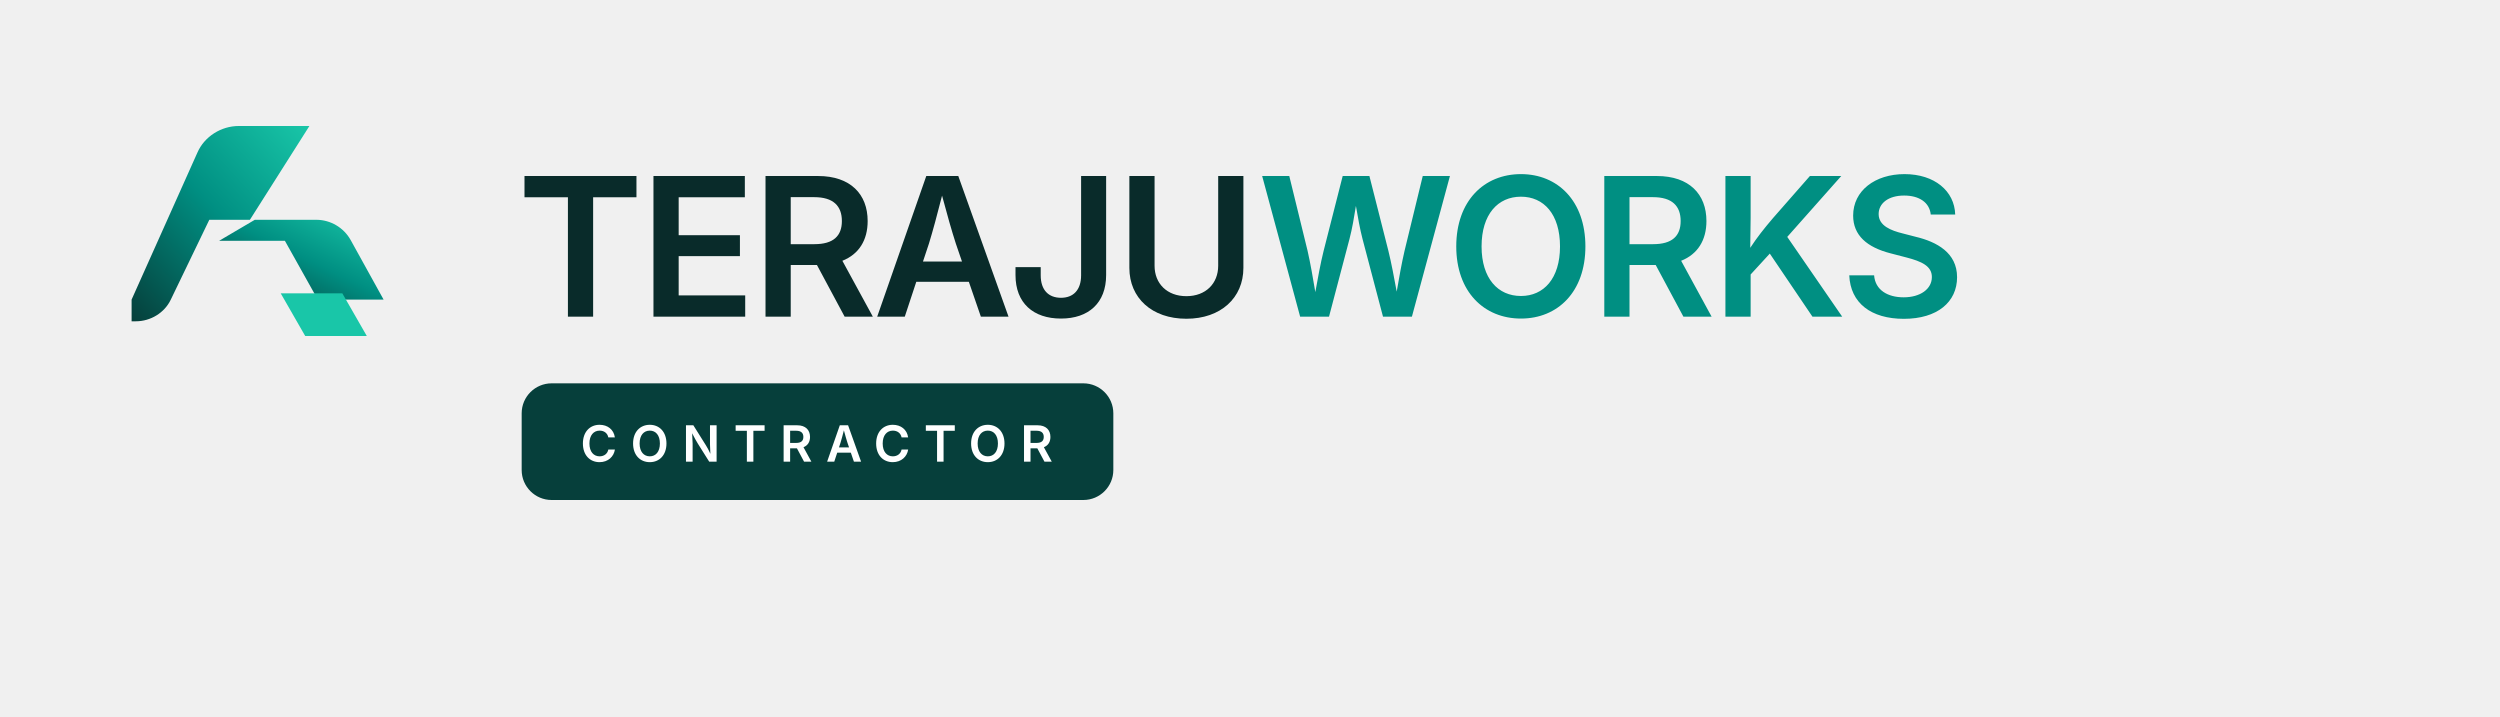
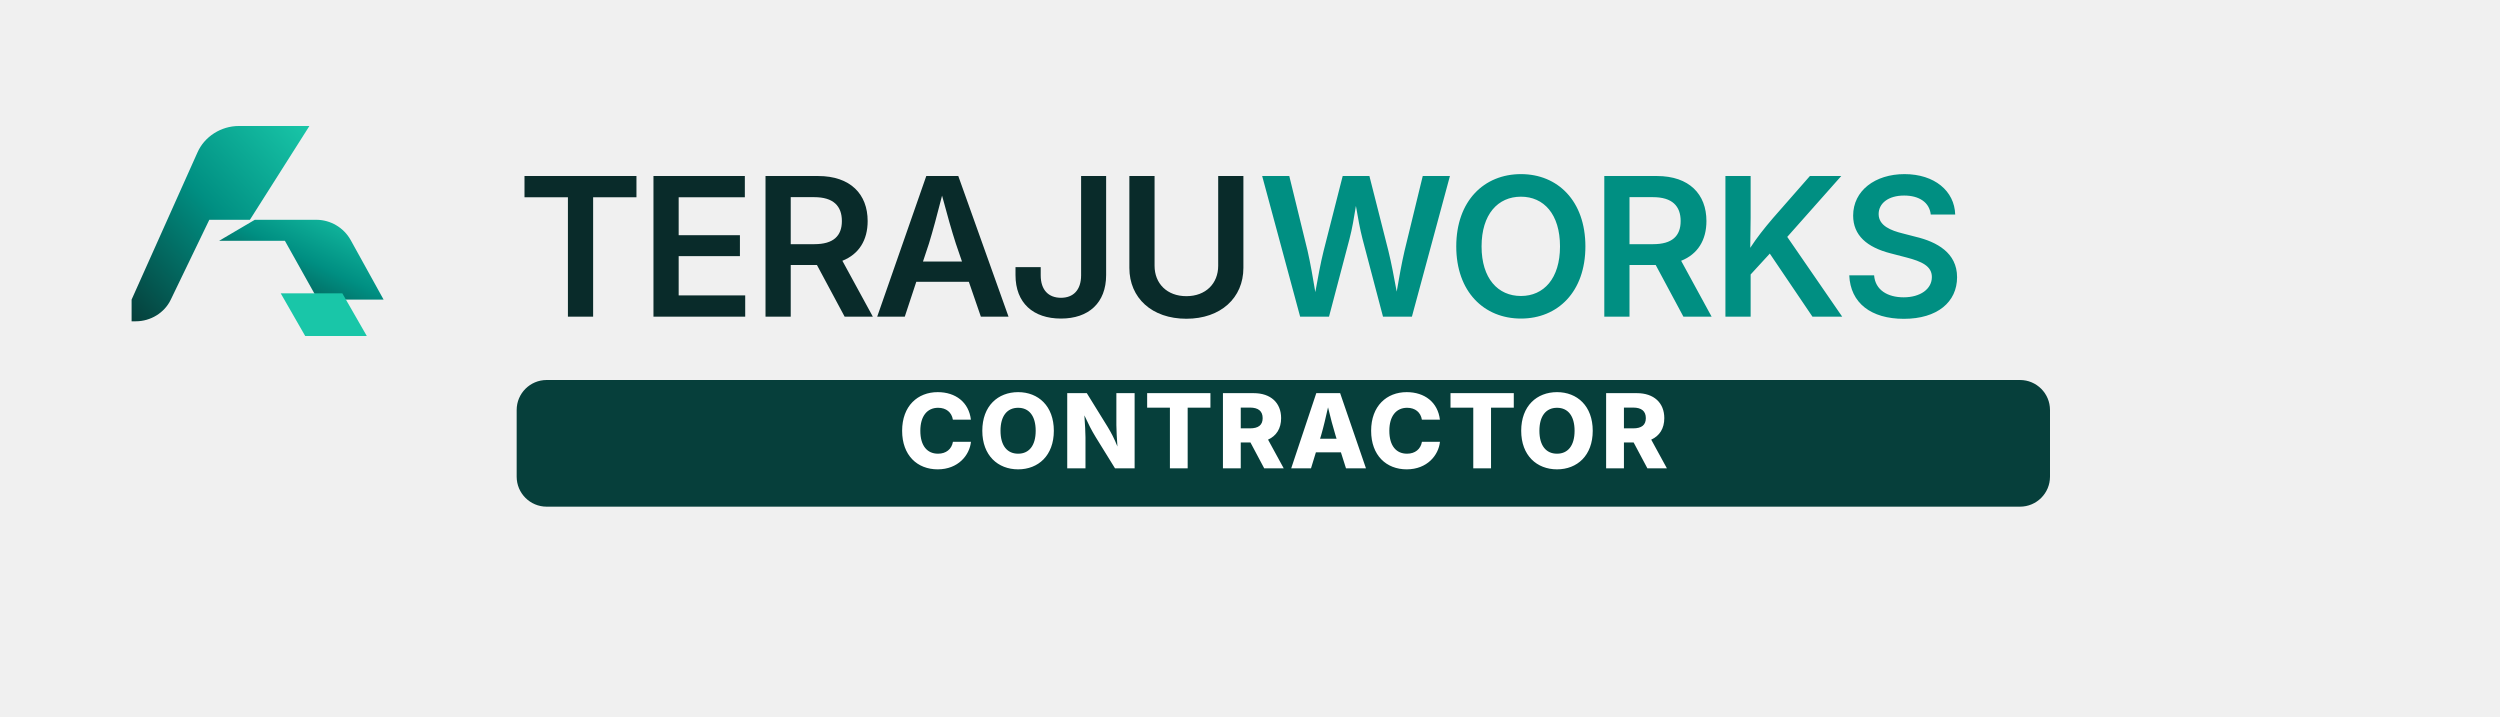
<svg xmlns="http://www.w3.org/2000/svg" viewBox="0 0 1500 430" role="img" aria-label="TERAJUWORKS CONTRACTOR">
  <defs>
    <linearGradient id="twg" x1="0" y1="1" x2="1" y2="0">
      <stop offset="0" stop-color="#063F3B" />
      <stop offset="0.52" stop-color="#008F82" />
      <stop offset="1" stop-color="#19C6A8" />
    </linearGradient>
  </defs>
  <g transform="translate(42 42) scale(.42)">
    <path fill="url(#twg)" d="M88 328 182 118c10-23 34-38 59-38h101L257 214h-58l-55 114c-9 19-29 31-50 31H88Z" />
    <path fill="url(#twg)" d="M264 214h88c20 0 39 11 49 29l47 85h-94l-47-84h-94l51-30Z" />
    <path fill="#19C6A8" d="M301 319h88l35 61h-88l-35-61Z" />
  </g>
  <text x="310" y="190" font-family="Inter,Arial,sans-serif" font-size="116" font-weight="600" letter-spacing="-3" fill="#092B2A">TERAJU<tspan fill="#008F82">WORKS</tspan>
  </text>
-   <rect x="313" y="230" width="355" height="70" rx="18" fill="#063F3B" />
-   <text x="490" y="277" text-anchor="middle" font-family="Inter,Arial,sans-serif" font-size="30" font-weight="600" letter-spacing="8" fill="#FFFFFF">CONTRACTOR</text>
+   <rect x="310" y="228" width="920" height="76" rx="18" fill="#063F3B" />
+   <text x="770" y="281" text-anchor="middle" font-family="Inter,Arial,sans-serif" font-size="62" font-weight="800" letter-spacing="2" fill="#FFFFFF" textLength="880" lengthAdjust="spacingAndGlyphs">CONTRACTOR</text>
</svg>
